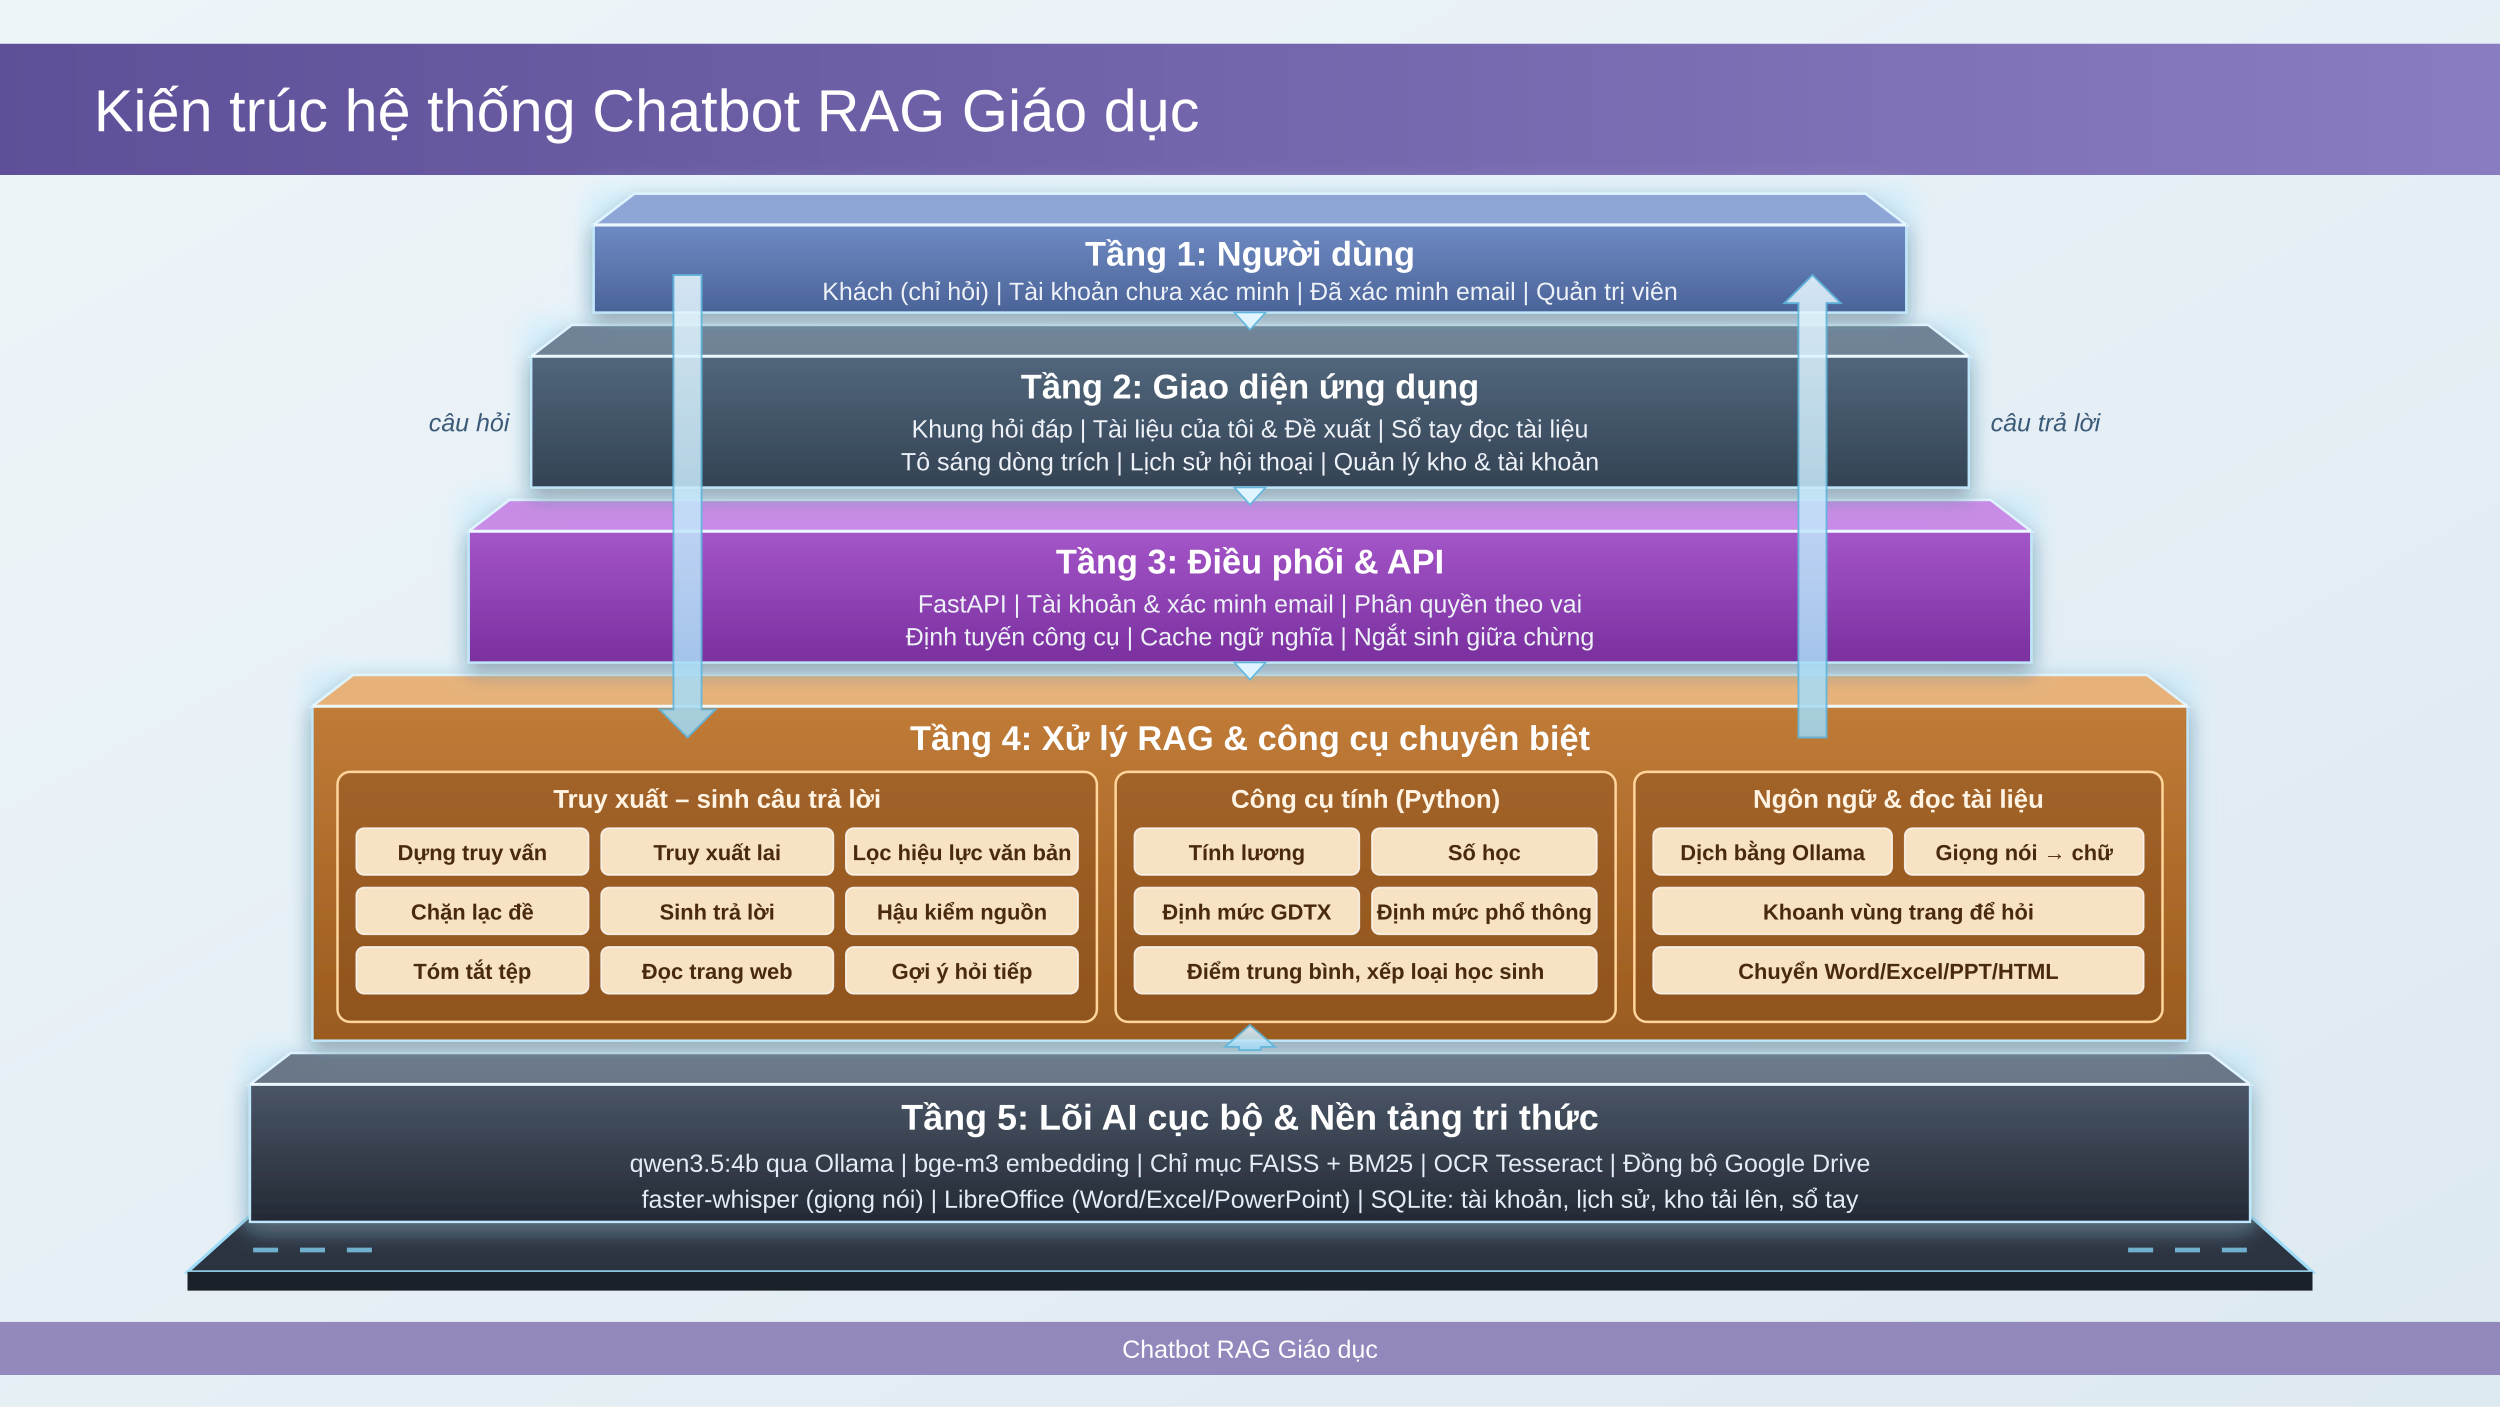
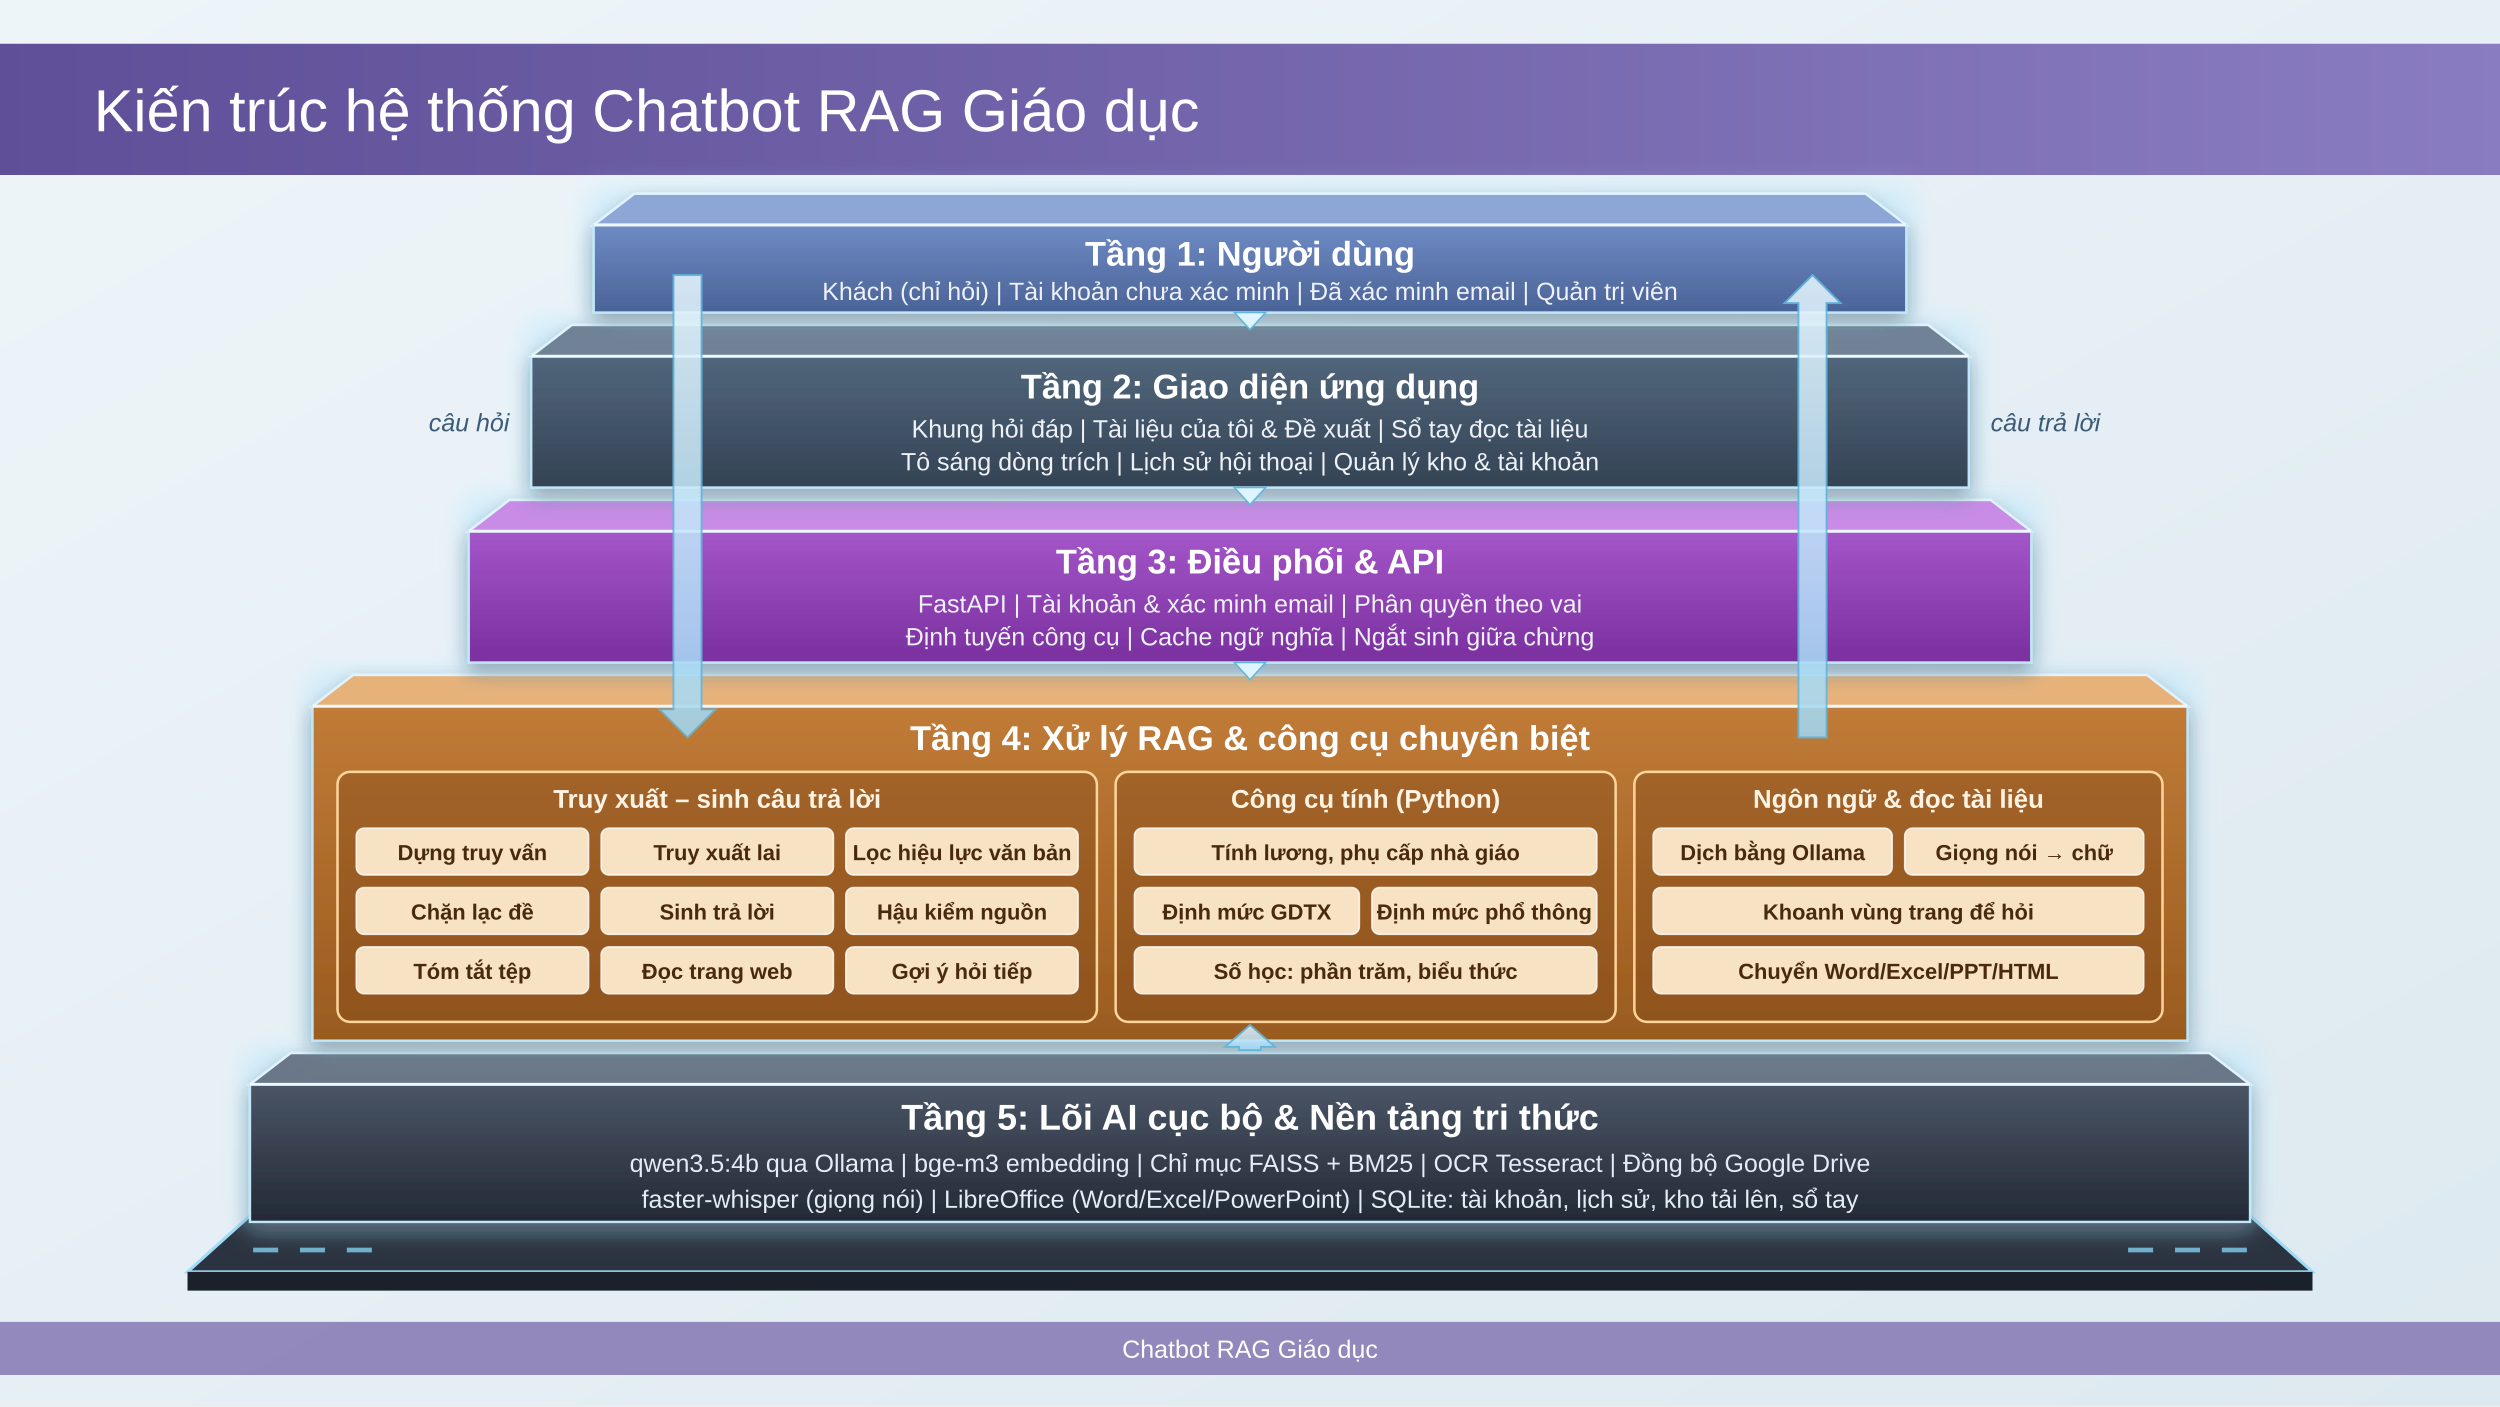
<svg xmlns="http://www.w3.org/2000/svg" viewBox="0 0 1600 900" width="1600" height="900" font-family="'Segoe UI', Arial, sans-serif">
  <defs>
    <linearGradient id="nen" x1="0" y1="0" x2="1" y2="1">
      <stop offset="0" stop-color="#eef5f9" />
      <stop offset="1" stop-color="#dde9f0" />
    </linearGradient>
    <linearGradient id="tieude" x1="0" y1="0" x2="1" y2="0">
      <stop offset="0" stop-color="#5e4f98" />
      <stop offset="1" stop-color="#8a7cc0" />
    </linearGradient>
    <filter id="sang" x="-20%" y="-60%" width="140%" height="220%">
      <feGaussianBlur stdDeviation="7" />
    </filter>
    <filter id="bong" x="-10%" y="-30%" width="120%" height="170%">
      <feDropShadow dx="0" dy="6" stdDeviation="6" flood-color="#1d2733" flood-opacity="0.35" />
    </filter>
    <linearGradient id="muiten" x1="0" y1="0" x2="0" y2="1">
      <stop offset="0" stop-color="#e8f7ff" stop-opacity="0.95" />
      <stop offset="1" stop-color="#9fd8f5" stop-opacity="0.95" />
    </linearGradient>
    <linearGradient id="g0" x1="0" y1="0" x2="0" y2="1">
      <stop offset="0" stop-color="#6f8bc4" />
      <stop offset="1" stop-color="#4a6397" />
    </linearGradient>
    <linearGradient id="g1" x1="0" y1="0" x2="0" y2="1">
      <stop offset="0" stop-color="#51667c" />
      <stop offset="1" stop-color="#344354" />
    </linearGradient>
    <linearGradient id="g2" x1="0" y1="0" x2="0" y2="1">
      <stop offset="0" stop-color="#a456c9" />
      <stop offset="1" stop-color="#7a2f9e" />
    </linearGradient>
    <linearGradient id="g3" x1="0" y1="0" x2="0" y2="1">
      <stop offset="0" stop-color="#c07b37" />
      <stop offset="1" stop-color="#9a5b1f" />
    </linearGradient>
    <linearGradient id="g5" x1="0" y1="0" x2="0" y2="1">
      <stop offset="0" stop-color="#4a5566" />
      <stop offset="1" stop-color="#232a35" />
    </linearGradient>
  </defs>
  <rect width="1600" height="900" fill="url(#nen)" />
  <rect x="0" y="28" width="1600" height="84" fill="url(#tieude)" />
  <text x="60" y="84" font-size="38" fill="#ffffff">Kiến trúc hệ thống Chatbot RAG Giáo dục</text>
  <polygon points="200,742 1400,742 1480,814 120,814" fill="#2b3340" stroke="#9fdcf7" stroke-width="2" />
  <polygon points="120,814 1480,814 1480,826 120,826" fill="#1b212a" />
  <line x1="238" y1="800" x2="222" y2="800" stroke="#7fd0f2" stroke-width="3" opacity="0.8" />
  <line x1="1362" y1="800" x2="1378" y2="800" stroke="#7fd0f2" stroke-width="3" opacity="0.8" />
  <line x1="208" y1="800" x2="192" y2="800" stroke="#7fd0f2" stroke-width="3" opacity="0.8" />
  <line x1="1392" y1="800" x2="1408" y2="800" stroke="#7fd0f2" stroke-width="3" opacity="0.8" />
  <line x1="178" y1="800" x2="162" y2="800" stroke="#7fd0f2" stroke-width="3" opacity="0.8" />
  <line x1="1422" y1="800" x2="1438" y2="800" stroke="#7fd0f2" stroke-width="3" opacity="0.8" />
  <rect x="154" y="670" width="1292" height="118" rx="14" fill="#bfeaff" opacity="0.55" filter="url(#sang)" />
  <g filter="url(#bong)">
    <polygon points="186,674 1414,674 1440,694 160,694" fill="#6b7788" stroke="#dff4ff" stroke-width="1.5" />
    <rect x="160" y="694" width="1280" height="88" fill="url(#g5)" stroke="#bfe6fa" stroke-width="1.5" />
  </g>
  <line x1="160" y1="694" x2="1440" y2="694" stroke="#ffffff" stroke-opacity="0.7" stroke-width="2" />
  <text x="800" y="723" font-size="23" font-weight="700" fill="#ffffff" text-anchor="middle">Tầng 5: Lõi AI cục bộ &amp; Nền tảng tri thức</text>
  <text x="800" y="750" font-size="16" fill="#e4ecf5" text-anchor="middle">qwen3.5:4b qua Ollama  |  bge-m3 embedding  |  Chỉ mục FAISS + BM25  |  OCR Tesseract  |  Đồng bộ Google Drive</text>
  <text x="800" y="773" font-size="16" fill="#e4ecf5" text-anchor="middle">faster-whisper (giọng nói)  |  LibreOffice (Word/Excel/PowerPoint)  |  SQLite: tài khoản, lịch sử, kho tải lên, sổ tay</text>
  <rect x="194" y="428" width="1212" height="244" rx="14" fill="#bfeaff" opacity="0.55" filter="url(#sang)" />
  <g filter="url(#bong)">
    <polygon points="226,432 1374,432 1400,452 200,452" fill="#e7b27a" stroke="#dff4ff" stroke-width="1.5" />
    <rect x="200" y="452" width="1200" height="214" fill="url(#g3)" stroke="#bfe6fa" stroke-width="1.5" />
  </g>
  <line x1="200" y1="452" x2="1400" y2="452" stroke="#ffffff" stroke-opacity="0.7" stroke-width="2" />
  <text x="800" y="480" font-size="22" font-weight="700" fill="#ffffff" text-anchor="middle">Tầng 4: Xử lý RAG &amp; công cụ chuyên biệt</text>
  <rect x="216" y="494" width="486" height="160" rx="8" fill="#7a4414" fill-opacity="0.35" stroke="#ffd59c" stroke-width="1.6" />
  <text x="459.0" y="517" font-size="16.5" font-weight="700" fill="#fff4e3" text-anchor="middle">Truy xuất – sinh câu trả lời</text>
  <rect x="228.0" y="530" width="148.7" height="30" rx="5" fill="#f7e2c4" stroke="#ffffff" stroke-opacity="0.8" />
  <text x="302.3" y="550.5" font-size="14" fill="#4a2a0c" text-anchor="middle" font-weight="600">Dựng truy vấn</text>
  <rect x="384.7" y="530" width="148.7" height="30" rx="5" fill="#f7e2c4" stroke="#ffffff" stroke-opacity="0.8" />
  <text x="459.0" y="550.5" font-size="14" fill="#4a2a0c" text-anchor="middle" font-weight="600">Truy xuất lai</text>
  <rect x="541.3" y="530" width="148.7" height="30" rx="5" fill="#f7e2c4" stroke="#ffffff" stroke-opacity="0.8" />
  <text x="615.7" y="550.5" font-size="14" fill="#4a2a0c" text-anchor="middle" font-weight="600">Lọc hiệu lực văn bản</text>
  <rect x="228.0" y="568" width="148.7" height="30" rx="5" fill="#f7e2c4" stroke="#ffffff" stroke-opacity="0.8" />
  <text x="302.3" y="588.5" font-size="14" fill="#4a2a0c" text-anchor="middle" font-weight="600">Chặn lạc đề</text>
  <rect x="384.7" y="568" width="148.7" height="30" rx="5" fill="#f7e2c4" stroke="#ffffff" stroke-opacity="0.8" />
  <text x="459.0" y="588.5" font-size="14" fill="#4a2a0c" text-anchor="middle" font-weight="600">Sinh trả lời</text>
  <rect x="541.3" y="568" width="148.7" height="30" rx="5" fill="#f7e2c4" stroke="#ffffff" stroke-opacity="0.8" />
  <text x="615.7" y="588.5" font-size="14" fill="#4a2a0c" text-anchor="middle" font-weight="600">Hậu kiểm nguồn</text>
  <rect x="228.0" y="606" width="148.7" height="30" rx="5" fill="#f7e2c4" stroke="#ffffff" stroke-opacity="0.8" />
  <text x="302.3" y="626.5" font-size="14" fill="#4a2a0c" text-anchor="middle" font-weight="600">Tóm tắt tệp</text>
  <rect x="384.7" y="606" width="148.7" height="30" rx="5" fill="#f7e2c4" stroke="#ffffff" stroke-opacity="0.8" />
  <text x="459.0" y="626.5" font-size="14" fill="#4a2a0c" text-anchor="middle" font-weight="600">Đọc trang web</text>
  <rect x="541.3" y="606" width="148.7" height="30" rx="5" fill="#f7e2c4" stroke="#ffffff" stroke-opacity="0.8" />
  <text x="615.7" y="626.5" font-size="14" fill="#4a2a0c" text-anchor="middle" font-weight="600">Gợi ý hỏi tiếp</text>
  <rect x="714" y="494" width="320" height="160" rx="8" fill="#7a4414" fill-opacity="0.35" stroke="#ffd59c" stroke-width="1.6" />
  <text x="874.0" y="517" font-size="16.5" font-weight="700" fill="#fff4e3" text-anchor="middle">Công cụ tính (Python)</text>
-   <rect x="726.0" y="530" width="144.0" height="30" rx="5" fill="#f7e2c4" stroke="#ffffff" stroke-opacity="0.8" />
-   <text x="798.0" y="550.5" font-size="14" fill="#4a2a0c" text-anchor="middle" font-weight="600">Tính lương</text>
-   <rect x="878.0" y="530" width="144.0" height="30" rx="5" fill="#f7e2c4" stroke="#ffffff" stroke-opacity="0.8" />
-   <text x="950.0" y="550.5" font-size="14" fill="#4a2a0c" text-anchor="middle" font-weight="600">Số học</text>
+   <rect x="726.0" y="530" width="296.0" height="30" rx="5" fill="#f7e2c4" stroke="#ffffff" stroke-opacity="0.8" />
+   <text x="874.0" y="550.5" font-size="14" fill="#4a2a0c" text-anchor="middle" font-weight="600">Tính lương, phụ cấp nhà giáo</text>
  <rect x="726.0" y="568" width="144.0" height="30" rx="5" fill="#f7e2c4" stroke="#ffffff" stroke-opacity="0.8" />
  <text x="798.0" y="588.5" font-size="14" fill="#4a2a0c" text-anchor="middle" font-weight="600">Định mức GDTX</text>
  <rect x="878.0" y="568" width="144.0" height="30" rx="5" fill="#f7e2c4" stroke="#ffffff" stroke-opacity="0.8" />
  <text x="950.0" y="588.5" font-size="14" fill="#4a2a0c" text-anchor="middle" font-weight="600">Định mức phổ thông</text>
  <rect x="726.0" y="606" width="296.0" height="30" rx="5" fill="#f7e2c4" stroke="#ffffff" stroke-opacity="0.8" />
-   <text x="874.0" y="626.5" font-size="14" fill="#4a2a0c" text-anchor="middle" font-weight="600">Điểm trung bình, xếp loại học sinh</text>
+   <text x="874.0" y="626.5" font-size="14" fill="#4a2a0c" text-anchor="middle" font-weight="600">Số học: phần trăm, biểu thức</text>
  <rect x="1046" y="494" width="338" height="160" rx="8" fill="#7a4414" fill-opacity="0.35" stroke="#ffd59c" stroke-width="1.6" />
  <text x="1215.0" y="517" font-size="16.5" font-weight="700" fill="#fff4e3" text-anchor="middle">Ngôn ngữ &amp; đọc tài liệu</text>
  <rect x="1058.0" y="530" width="153.0" height="30" rx="5" fill="#f7e2c4" stroke="#ffffff" stroke-opacity="0.8" />
  <text x="1134.5" y="550.5" font-size="14" fill="#4a2a0c" text-anchor="middle" font-weight="600">Dịch bằng Ollama</text>
  <rect x="1219.0" y="530" width="153.0" height="30" rx="5" fill="#f7e2c4" stroke="#ffffff" stroke-opacity="0.8" />
  <text x="1295.5" y="550.5" font-size="14" fill="#4a2a0c" text-anchor="middle" font-weight="600">Giọng nói → chữ</text>
  <rect x="1058.0" y="568" width="314.0" height="30" rx="5" fill="#f7e2c4" stroke="#ffffff" stroke-opacity="0.8" />
  <text x="1215.0" y="588.5" font-size="14" fill="#4a2a0c" text-anchor="middle" font-weight="600">Khoanh vùng trang để hỏi</text>
  <rect x="1058.0" y="606" width="314.0" height="30" rx="5" fill="#f7e2c4" stroke="#ffffff" stroke-opacity="0.8" />
  <text x="1215.0" y="626.5" font-size="14" fill="#4a2a0c" text-anchor="middle" font-weight="600">Chuyển Word/Excel/PPT/HTML</text>
  <rect x="294" y="316" width="1012" height="114" rx="14" fill="#bfeaff" opacity="0.55" filter="url(#sang)" />
  <g filter="url(#bong)">
    <polygon points="326,320 1274,320 1300,340 300,340" fill="#c88be6" stroke="#dff4ff" stroke-width="1.5" />
    <rect x="300" y="340" width="1000" height="84" fill="url(#g2)" stroke="#bfe6fa" stroke-width="1.5" />
  </g>
  <line x1="300" y1="340" x2="1300" y2="340" stroke="#ffffff" stroke-opacity="0.7" stroke-width="2" />
  <text x="800" y="367" font-size="22" font-weight="700" fill="#ffffff" text-anchor="middle">Tầng 3: Điều phối &amp; API</text>
  <text x="800" y="392" font-size="16" fill="#eef2f8" text-anchor="middle">FastAPI  |  Tài khoản &amp; xác minh email  |  Phân quyền theo vai</text>
  <text x="800" y="413" font-size="16" fill="#eef2f8" text-anchor="middle">Định tuyến công cụ  |  Cache ngữ nghĩa  |  Ngắt sinh giữa chừng</text>
  <rect x="334" y="204" width="932" height="114" rx="14" fill="#bfeaff" opacity="0.55" filter="url(#sang)" />
  <g filter="url(#bong)">
    <polygon points="366,208 1234,208 1260,228 340,228" fill="#6f8296" stroke="#dff4ff" stroke-width="1.5" />
    <rect x="340" y="228" width="920" height="84" fill="url(#g1)" stroke="#bfe6fa" stroke-width="1.5" />
  </g>
  <line x1="340" y1="228" x2="1260" y2="228" stroke="#ffffff" stroke-opacity="0.7" stroke-width="2" />
  <text x="800" y="255" font-size="22" font-weight="700" fill="#ffffff" text-anchor="middle">Tầng 2: Giao diện ứng dụng</text>
  <text x="800" y="280" font-size="16" fill="#eef2f8" text-anchor="middle">Khung hỏi đáp  |  Tài liệu của tôi &amp; Đề xuất  |  Sổ tay đọc tài liệu</text>
  <text x="800" y="301" font-size="16" fill="#eef2f8" text-anchor="middle">Tô sáng dòng trích  |  Lịch sử hội thoại  |  Quản lý kho &amp; tài khoản</text>
  <rect x="374" y="120" width="852" height="86" rx="14" fill="#bfeaff" opacity="0.55" filter="url(#sang)" />
  <g filter="url(#bong)">
    <polygon points="406,124 1194,124 1220,144 380,144" fill="#8ea6d6" stroke="#dff4ff" stroke-width="1.5" />
    <rect x="380" y="144" width="840" height="56" fill="url(#g0)" stroke="#bfe6fa" stroke-width="1.5" />
  </g>
  <line x1="380" y1="144" x2="1220" y2="144" stroke="#ffffff" stroke-opacity="0.7" stroke-width="2" />
  <text x="800" y="170" font-size="22" font-weight="700" fill="#ffffff" text-anchor="middle">Tầng 1: Người dùng</text>
  <text x="800" y="192" font-size="16" fill="#eef2f8" text-anchor="middle">Khách (chỉ hỏi)  |  Tài khoản chưa xác minh  |  Đã xác minh email  |  Quản trị viên</text>
  <path d="M431,176 h18 v278 h9 l-18,18 l-18,-18 h9 z" fill="url(#muiten)" stroke="#5fb6de" stroke-width="1.2" opacity="0.9" />
  <path d="M1151,472 h18 v-278 h9 l-18,-18 l-18,18 h9 z" fill="url(#muiten)" stroke="#5fb6de" stroke-width="1.2" opacity="0.9" />
  <text x="326" y="276" font-size="16" fill="#3b5a78" text-anchor="end" font-style="italic">câu hỏi</text>
  <text x="1274" y="276" font-size="16" fill="#3b5a78" text-anchor="start" font-style="italic">câu trả lời</text>
  <path d="M790,200 h20 l-10,11 z" fill="#dff4ff" stroke="#5fb6de" />
  <path d="M790,312 h20 l-10,11 z" fill="#dff4ff" stroke="#5fb6de" />
  <path d="M790,424 h20 l-10,11 z" fill="#dff4ff" stroke="#5fb6de" />
  <path d="M793,672 h14 v-2 h9 l-16,-14 l-16,14 h9 z" fill="url(#muiten)" stroke="#5fb6de" stroke-width="1.2" opacity="0.9" />
  <rect x="0" y="846" width="1600" height="34" fill="#8577b3" opacity="0.85" />
  <text x="800" y="869" font-size="16" fill="#ffffff" text-anchor="middle">Chatbot RAG Giáo dục</text>
</svg>
